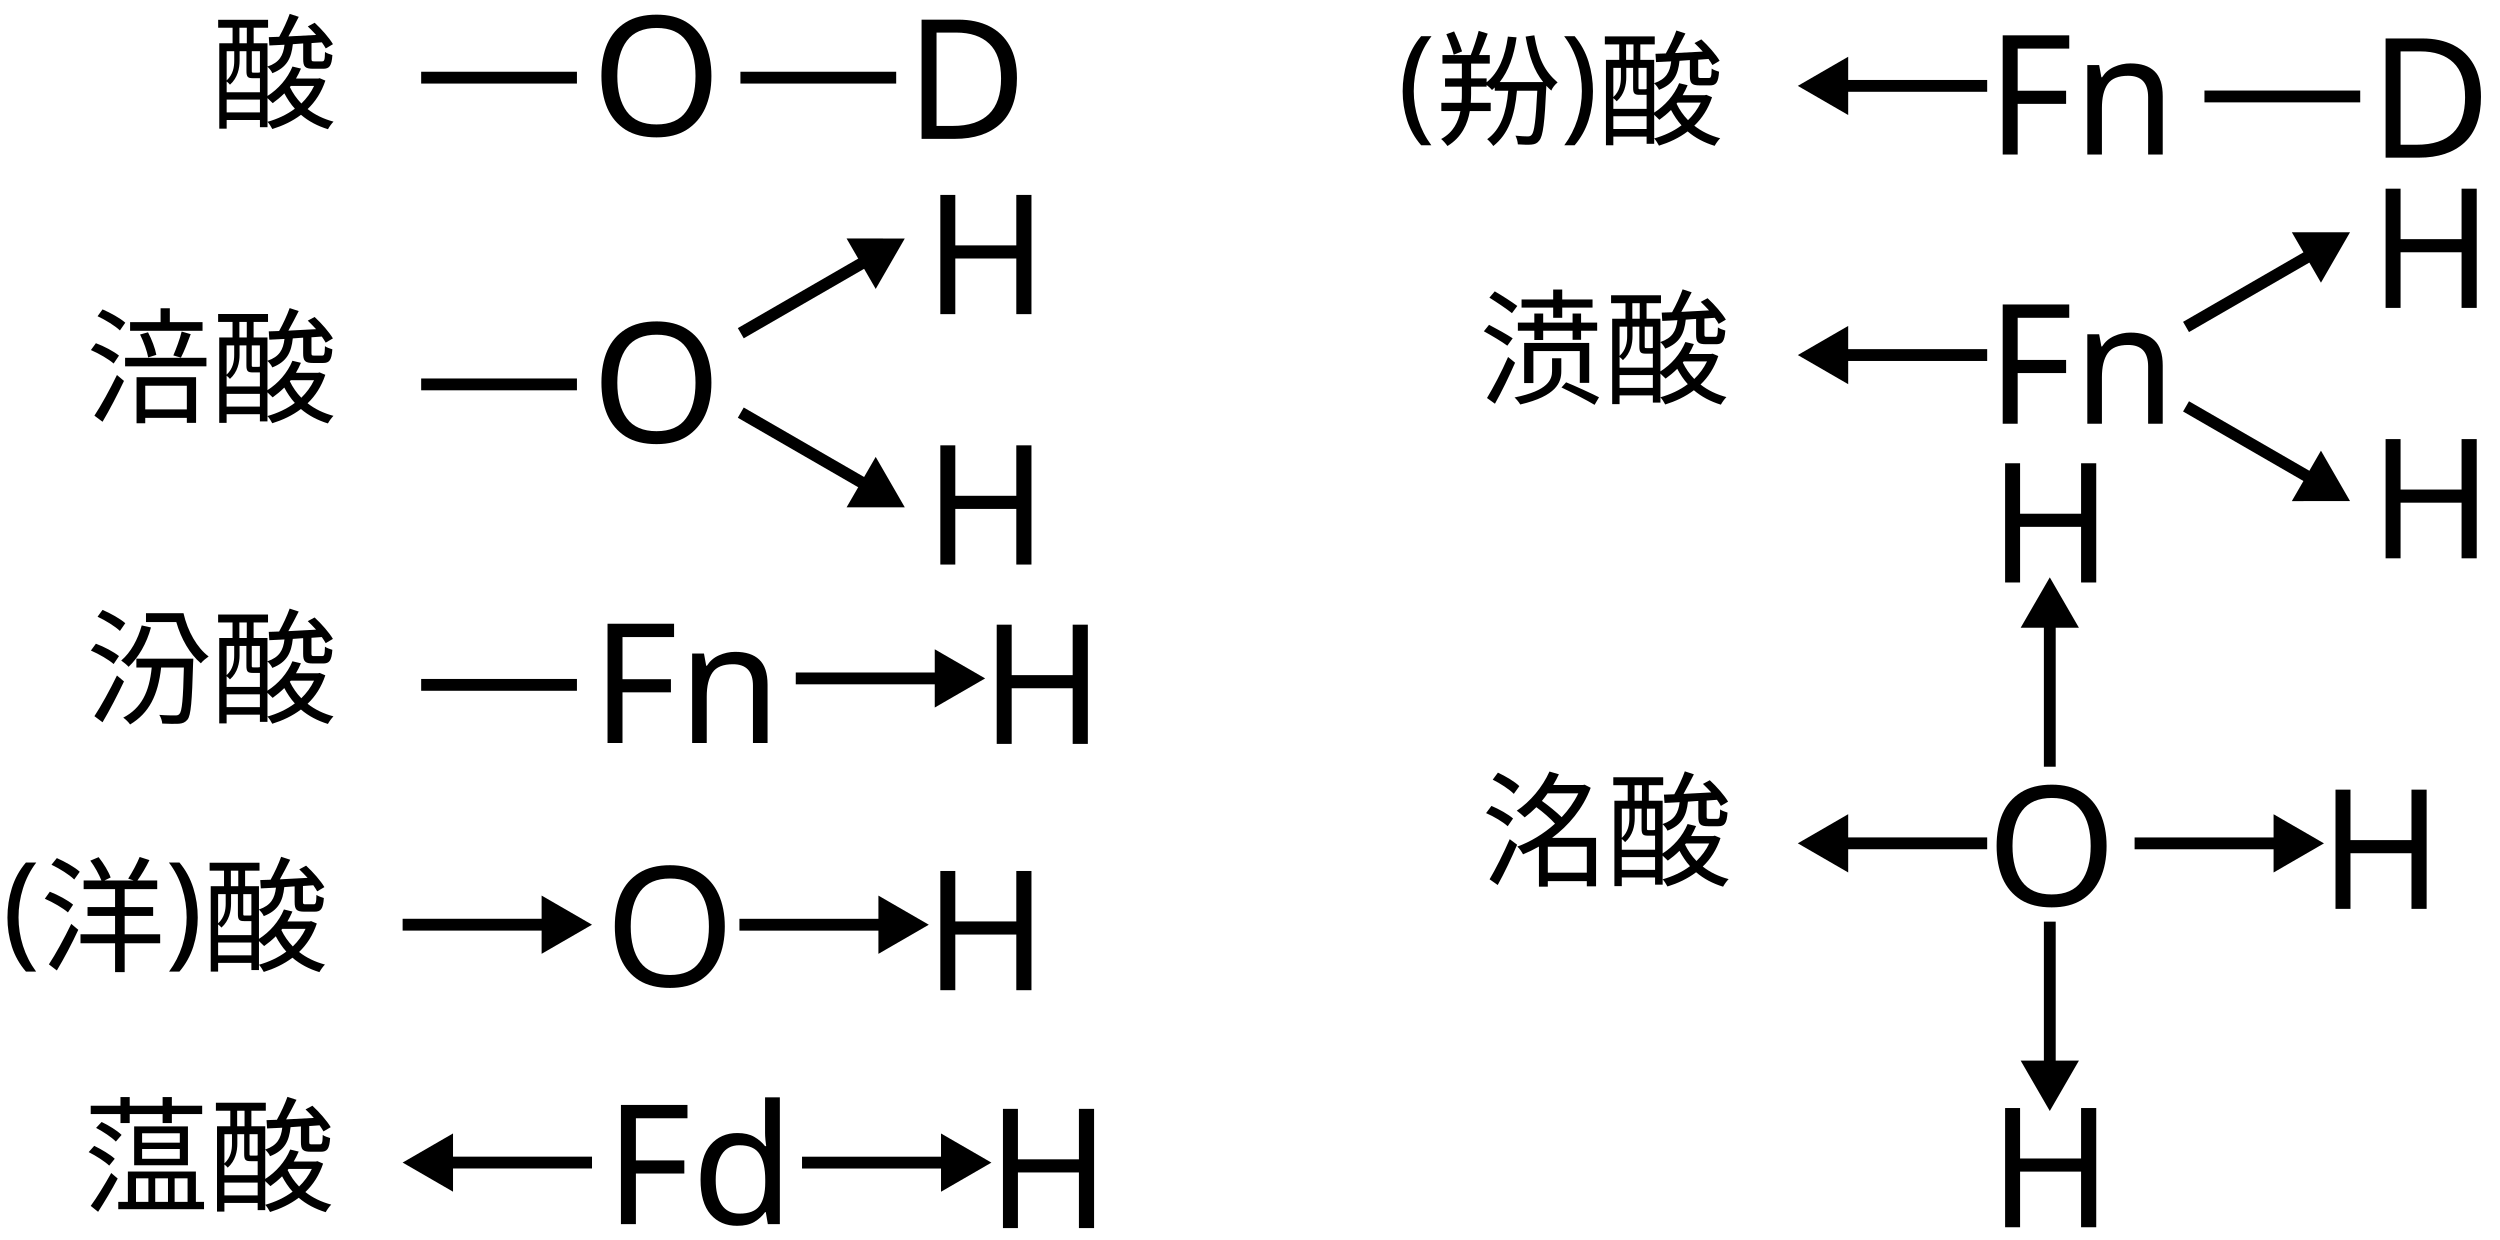
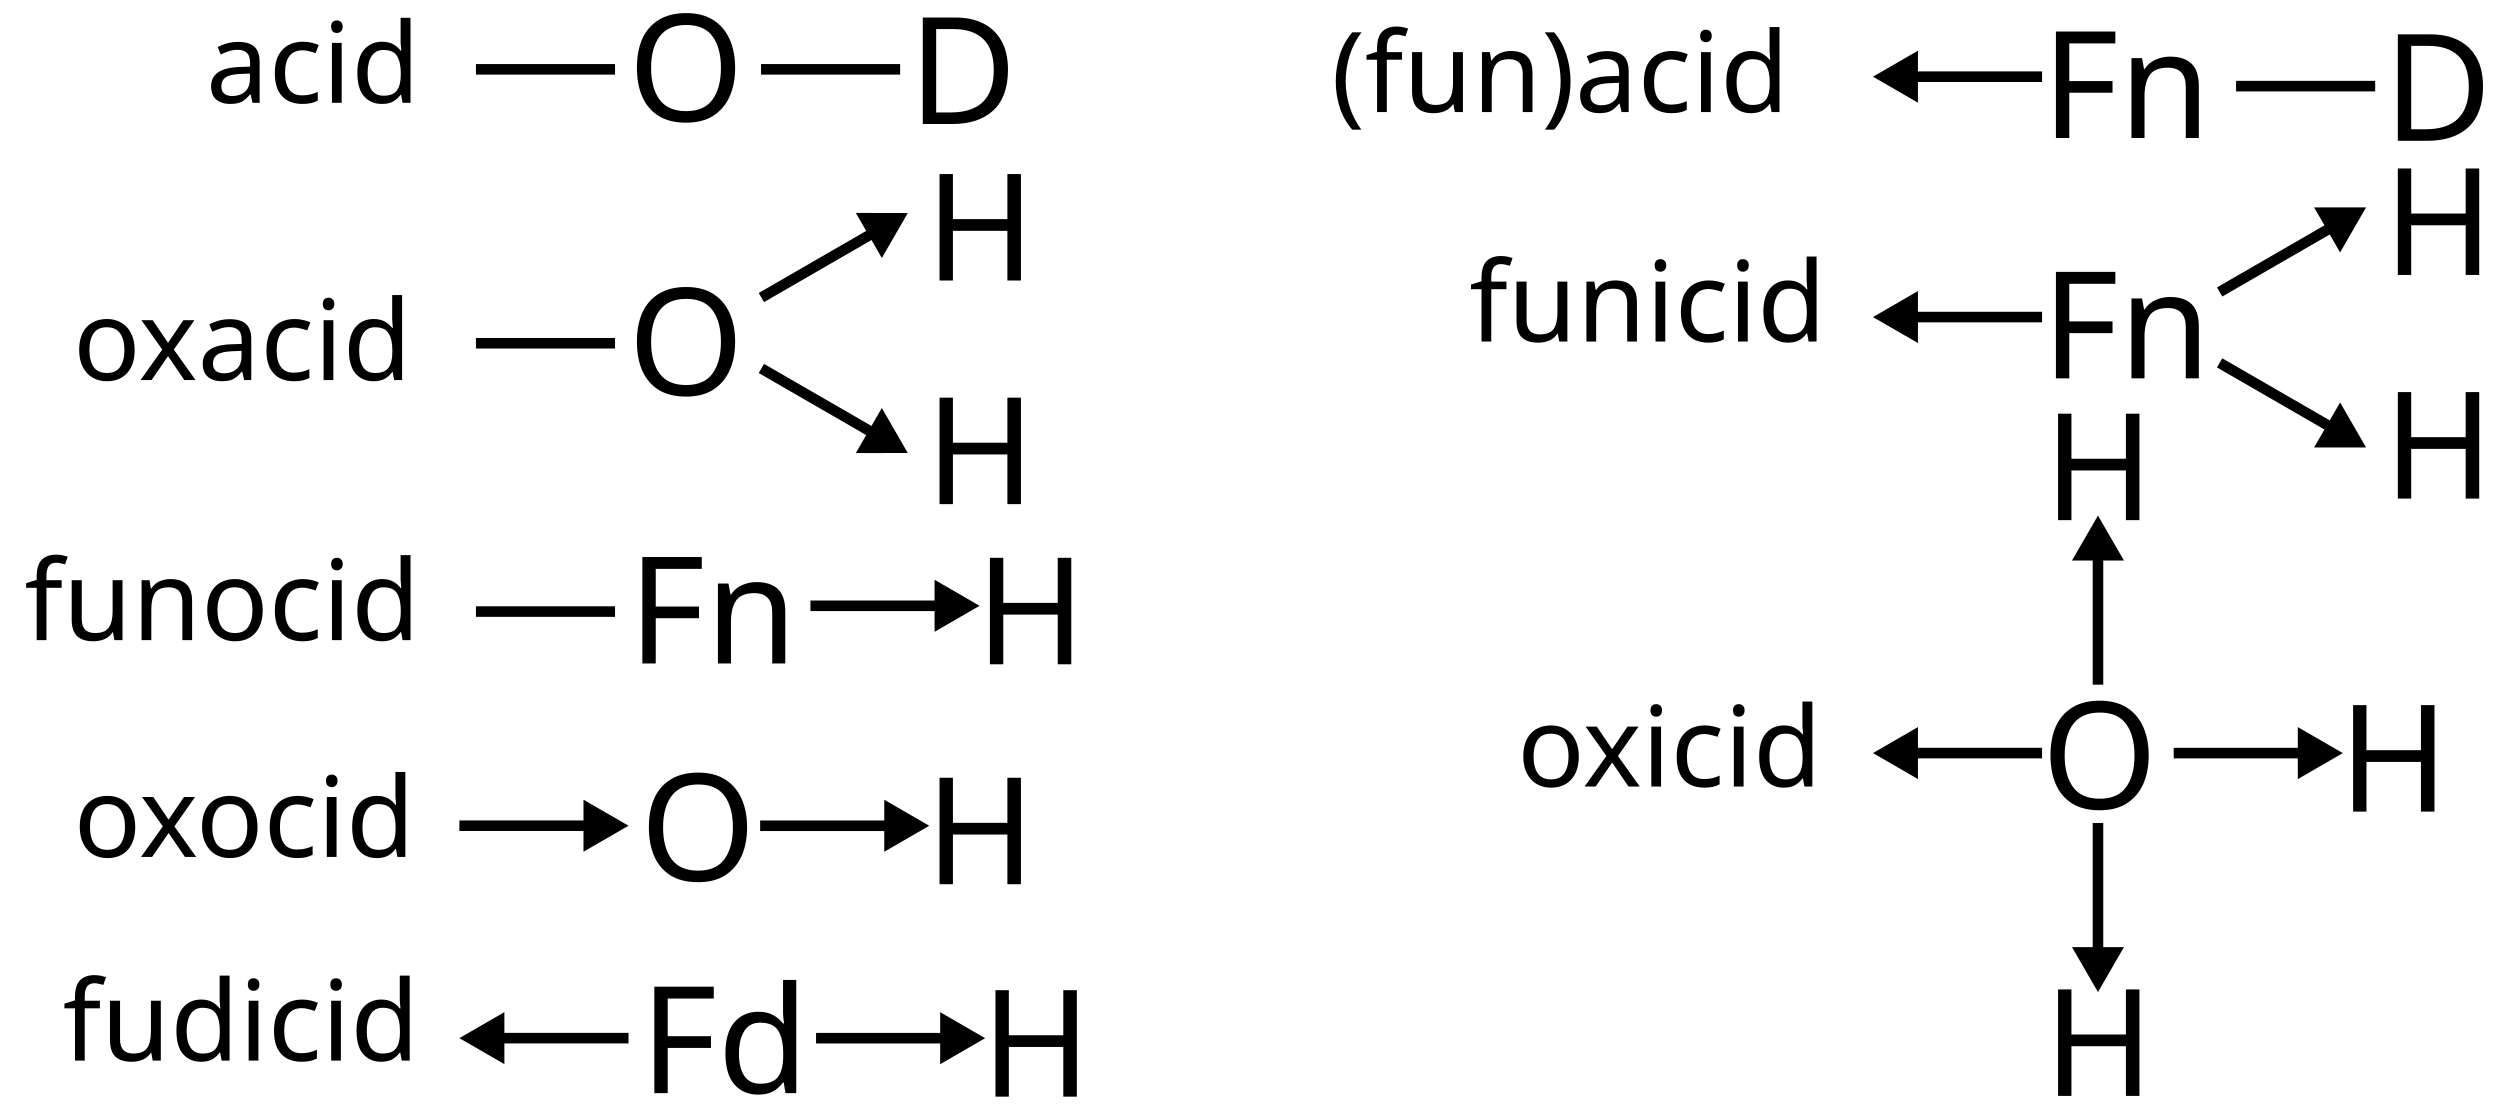
- <svg xmlns="http://www.w3.org/2000/svg" xmlns:xlink="http://www.w3.org/1999/xlink" width="211.331mm" height="104.743mm" viewBox="0 0 211.331 104.743" version="1.1" id="svg16626">
+ <svg xmlns="http://www.w3.org/2000/svg" xmlns:xlink="http://www.w3.org/1999/xlink" width="236.66mm" height="104.813mm" viewBox="0 0 236.66 104.813" version="1.1" id="svg16626">
  <defs id="defs16623">
    <marker style="overflow:visible" id="TriangleOutM" refX="0" refY="0" orient="auto">
      <path transform="scale(0.4)" style="fill:context-stroke;fill-rule:evenodd;stroke:context-stroke;stroke-width:1pt" d="M 5.77,0 -2.88,5 V -5 Z" id="path63567" />
    </marker>
    <marker style="overflow:visible" id="marker16567" refX="0" refY="0" orient="auto">
      <path transform="scale(0.4)" style="fill:context-stroke;fill-rule:evenodd;stroke:context-stroke;stroke-width:1pt" d="M 5.77,0 -2.88,5 V -5 Z" id="path16565" />
    </marker>
    <marker style="overflow:visible" id="marker16571" refX="0" refY="0" orient="auto">
      <path transform="scale(0.4)" style="fill:context-stroke;fill-rule:evenodd;stroke:context-stroke;stroke-width:1pt" d="M 5.77,0 -2.88,5 V -5 Z" id="path16569" />
    </marker>
    <marker style="overflow:visible" id="marker16575" refX="0" refY="0" orient="auto">
      <path transform="scale(0.4)" style="fill:context-stroke;fill-rule:evenodd;stroke:context-stroke;stroke-width:1pt" d="M 5.77,0 -2.88,5 V -5 Z" id="path16573" />
    </marker>
    <marker style="overflow:visible" id="marker16579" refX="0" refY="0" orient="auto">
      <path transform="scale(0.4)" style="fill:context-stroke;fill-rule:evenodd;stroke:context-stroke;stroke-width:1pt" d="M 5.77,0 -2.88,5 V -5 Z" id="path16577" />
    </marker>
  </defs>
-   <g id="layer1" transform="translate(-29.93712,-20.08155)">
-     <path style="fill:none;stroke:#000000;stroke-width:1;stroke-linecap:butt;stroke-linejoin:miter;stroke-miterlimit:4;stroke-dasharray:none;stroke-opacity:1" d="M 65.539,26.646 H 78.707" id="path9199" />
-     <text xml:space="preserve" style="font-size:14.111px;line-height:1.25;font-family:sans-serif;letter-spacing:0px;word-spacing:0px;stroke-width:0.265" x="79.917" y="31.555" id="use9201">
-       <tspan id="tspan43521" style="font-size:14.111px;stroke-width:0.265" x="79.917" y="31.555">O</tspan>
+   <g id="layer1" transform="translate(-4.608855,-20.08155)">
+     <path style="fill:none;stroke:#000000;stroke-width:1;stroke-linecap:butt;stroke-linejoin:miter;stroke-miterlimit:4;stroke-dasharray:none;stroke-opacity:1" d="m 49.664,26.646 h 13.167" id="path9199" />
+     <text xml:space="preserve" style="font-size:14.111px;line-height:1.25;font-family:sans-serif;letter-spacing:0px;word-spacing:0px;stroke-width:0.265" x="64.042" y="31.555" id="use9201">
+       <tspan id="tspan43521" style="font-size:14.111px;stroke-width:0.265" x="64.042" y="31.555">O</tspan>
    </text>
-     <path style="fill:none;stroke:#000000;stroke-width:1;stroke-linecap:butt;stroke-linejoin:miter;stroke-miterlimit:4;stroke-dasharray:none;stroke-opacity:1" d="m 92.527,26.646 h 13.167" id="path9203" />
-     <text xml:space="preserve" style="font-size:14.111px;line-height:1.25;font-family:sans-serif;letter-spacing:0px;word-spacing:0px;stroke-width:0.265" x="106.465" y="31.819" id="text10965">
-       <tspan id="tspan10963" style="font-size:14.111px;stroke-width:0.265" x="106.465" y="31.819">D</tspan>
+     <path style="fill:none;stroke:#000000;stroke-width:1;stroke-linecap:butt;stroke-linejoin:miter;stroke-miterlimit:4;stroke-dasharray:none;stroke-opacity:1" d="M 76.652,26.646 H 89.819" id="path9203" />
+     <text xml:space="preserve" style="font-size:14.111px;line-height:1.25;font-family:sans-serif;letter-spacing:0px;word-spacing:0px;stroke-width:0.265" x="90.59" y="31.819" id="text10965">
+       <tspan id="tspan10963" style="font-size:14.111px;stroke-width:0.265" x="90.59" y="31.819">D</tspan>
    </text>
-     <text xml:space="preserve" style="font-size:14.111px;line-height:1.25;font-family:sans-serif;letter-spacing:0px;word-spacing:0px;stroke-width:0.265" x="108.052" y="103.786" id="text11089">
-       <tspan id="tspan11087" style="font-size:14.111px;stroke-width:0.265" x="108.052" y="103.786">H</tspan>
+     <text xml:space="preserve" style="font-size:14.111px;line-height:1.25;font-family:sans-serif;letter-spacing:0px;word-spacing:0px;stroke-width:0.265" x="92.177" y="103.786" id="text11089">
+       <tspan id="tspan11087" style="font-size:14.111px;stroke-width:0.265" x="92.177" y="103.786">H</tspan>
    </text>
-     <path style="fill:none;stroke:#000000;stroke-width:1;stroke-linecap:butt;stroke-linejoin:miter;stroke-miterlimit:4;stroke-dasharray:none;stroke-opacity:1;marker-end:url(#TriangleOutM)" d="M 63.972,98.248 H 77.14" id="path12309" />
-     <path style="fill:none;stroke:#000000;stroke-width:1;stroke-linecap:butt;stroke-linejoin:miter;stroke-miterlimit:4;stroke-dasharray:none;stroke-opacity:1;marker-end:url(#TriangleOutM)" d="m 92.443,98.251 h 13.167" id="path12311" />
-     <text xml:space="preserve" style="font-size:14.111px;line-height:1.25;font-family:sans-serif;letter-spacing:0px;word-spacing:0px;stroke-width:0.265" x="81.052" y="103.454" id="use12313">
-       <tspan id="tspan43529" style="font-size:14.111px;stroke-width:0.265" x="81.052" y="103.454">O</tspan>
+     <path style="fill:none;stroke:#000000;stroke-width:1;stroke-linecap:butt;stroke-linejoin:miter;stroke-miterlimit:4;stroke-dasharray:none;stroke-opacity:1;marker-end:url(#TriangleOutM)" d="m 48.097,98.248 h 13.167" id="path12309" />
+     <path style="fill:none;stroke:#000000;stroke-width:1;stroke-linecap:butt;stroke-linejoin:miter;stroke-miterlimit:4;stroke-dasharray:none;stroke-opacity:1;marker-end:url(#TriangleOutM)" d="M 76.568,98.251 H 89.735" id="path12311" />
+     <text xml:space="preserve" style="font-size:14.111px;line-height:1.25;font-family:sans-serif;letter-spacing:0px;word-spacing:0px;stroke-width:0.265" x="65.177" y="103.454" id="use12313">
+       <tspan id="tspan43529" style="font-size:14.111px;stroke-width:0.265" x="65.177" y="103.454">O</tspan>
    </text>
-     <text xml:space="preserve" style="font-size:10.583px;line-height:1.25;font-family:sans-serif;letter-spacing:0px;word-spacing:0px;stroke-width:0.265" x="47.799" y="30.16" id="text31125">
-       <tspan id="tspan31123" style="font-size:10.583px;stroke-width:0.265" x="47.799" y="30.16">酸</tspan>
+     <text xml:space="preserve" style="font-size:10.583px;line-height:1.25;font-family:sans-serif;letter-spacing:0px;word-spacing:0px;stroke-width:0.265" x="24.109" y="29.815" id="text31125">
+       <tspan id="tspan31123" style="font-size:10.583px;stroke-width:0.265" x="24.109" y="29.815">acid</tspan>
    </text>
-     <path style="fill:none;stroke:#000000;stroke-width:1;stroke-linecap:butt;stroke-linejoin:miter;stroke-miterlimit:4;stroke-dasharray:none;stroke-opacity:1" d="M 65.539,52.575 H 78.707" id="path18464" />
-     <text xml:space="preserve" style="font-size:14.111px;line-height:1.25;font-family:sans-serif;letter-spacing:0px;word-spacing:0px;stroke-width:0.265" x="79.917" y="57.484" id="text18468">
-       <tspan id="tspan18466" style="font-size:14.111px;stroke-width:0.265" x="79.917" y="57.484">O</tspan>
+     <path style="fill:none;stroke:#000000;stroke-width:1;stroke-linecap:butt;stroke-linejoin:miter;stroke-miterlimit:4;stroke-dasharray:none;stroke-opacity:1" d="m 49.664,52.575 h 13.167" id="path18464" />
+     <text xml:space="preserve" style="font-size:14.111px;line-height:1.25;font-family:sans-serif;letter-spacing:0px;word-spacing:0px;stroke-width:0.265" x="64.042" y="57.484" id="text18468">
+       <tspan id="tspan18466" style="font-size:14.111px;stroke-width:0.265" x="64.042" y="57.484">O</tspan>
    </text>
-     <text xml:space="preserve" style="font-size:14.111px;line-height:1.25;font-family:sans-serif;letter-spacing:0px;word-spacing:0px;stroke-width:0.265" x="108.052" y="67.803" id="text18472">
-       <tspan id="tspan18470" style="font-size:14.111px;stroke-width:0.265" x="108.052" y="67.803">H</tspan>
+     <text xml:space="preserve" style="font-size:14.111px;line-height:1.25;font-family:sans-serif;letter-spacing:0px;word-spacing:0px;stroke-width:0.265" x="92.177" y="67.803" id="text18472">
+       <tspan id="tspan18470" style="font-size:14.111px;stroke-width:0.265" x="92.177" y="67.803">H</tspan>
    </text>
-     <text xml:space="preserve" style="font-size:14.111px;line-height:1.25;font-family:sans-serif;letter-spacing:0px;word-spacing:0px;stroke-width:0.265" x="108.052" y="46.636" id="text18478">
-       <tspan id="tspan18476" style="font-size:14.111px;stroke-width:0.265" x="108.052" y="46.636">H</tspan>
+     <text xml:space="preserve" style="font-size:14.111px;line-height:1.25;font-family:sans-serif;letter-spacing:0px;word-spacing:0px;stroke-width:0.265" x="92.177" y="46.636" id="text18478">
+       <tspan id="tspan18476" style="font-size:14.111px;stroke-width:0.265" x="92.177" y="46.636">H</tspan>
    </text>
-     <path style="fill:none;stroke:#000000;stroke-width:1;stroke-linecap:butt;stroke-linejoin:miter;stroke-miterlimit:4;stroke-dasharray:none;stroke-opacity:1;marker-end:url(#TriangleOutM)" d="M 92.557,48.248 103.96,41.664" id="path18480" />
-     <use x="0" y="0" xlink:href="#path18480" id="use18562" transform="matrix(1,0,0,-1,-4.1654524e-6,103.21)" width="100%" height="100%" />
-     <path style="fill:none;stroke:#000000;stroke-width:1;stroke-linecap:butt;stroke-linejoin:miter;stroke-miterlimit:4;stroke-dasharray:none;stroke-opacity:1" d="M 65.539,77.975 H 78.707" id="path18564" />
-     <text xml:space="preserve" style="font-size:14.111px;line-height:1.25;font-family:sans-serif;letter-spacing:0px;word-spacing:0px;stroke-width:0.265" x="79.917" y="82.884" id="text18568">
-       <tspan id="tspan18566" style="font-size:14.111px;stroke-width:0.265" x="79.917" y="82.884">Fn</tspan>
+     <path style="fill:none;stroke:#000000;stroke-width:1;stroke-linecap:butt;stroke-linejoin:miter;stroke-miterlimit:4;stroke-dasharray:none;stroke-opacity:1;marker-end:url(#TriangleOutM)" d="M 76.682,48.248 88.085,41.664" id="path18480" />
+     <use x="0" y="0" xlink:href="#path18480" id="use18562" transform="matrix(1,0,0,-1,-4.1666667e-6,103.21)" width="100%" height="100%" />
+     <path style="fill:none;stroke:#000000;stroke-width:1;stroke-linecap:butt;stroke-linejoin:miter;stroke-miterlimit:4;stroke-dasharray:none;stroke-opacity:1" d="m 49.664,77.975 h 13.167" id="path18564" />
+     <text xml:space="preserve" style="font-size:14.111px;line-height:1.25;font-family:sans-serif;letter-spacing:0px;word-spacing:0px;stroke-width:0.265" x="64.042" y="82.884" id="text18568">
+       <tspan id="tspan18566" style="font-size:14.111px;stroke-width:0.265" x="64.042" y="82.884">Fn</tspan>
    </text>
-     <text xml:space="preserve" style="font-size:14.111px;line-height:1.25;font-family:sans-serif;letter-spacing:0px;word-spacing:0px;stroke-width:0.265" x="112.815" y="82.964" id="text18850">
-       <tspan id="tspan18848" style="font-size:14.111px;stroke-width:0.265" x="112.815" y="82.964">H</tspan>
+     <text xml:space="preserve" style="font-size:14.111px;line-height:1.25;font-family:sans-serif;letter-spacing:0px;word-spacing:0px;stroke-width:0.265" x="96.94" y="82.964" id="text18850">
+       <tspan id="tspan18848" style="font-size:14.111px;stroke-width:0.265" x="96.94" y="82.964">H</tspan>
    </text>
-     <path style="fill:none;stroke:#000000;stroke-width:1;stroke-linecap:butt;stroke-linejoin:miter;stroke-miterlimit:4;stroke-dasharray:none;stroke-opacity:1;marker-end:url(#TriangleOutM)" d="M 97.205,77.429 H 110.373" id="path18852" />
+     <path style="fill:none;stroke:#000000;stroke-width:1;stroke-linecap:butt;stroke-linejoin:miter;stroke-miterlimit:4;stroke-dasharray:none;stroke-opacity:1;marker-end:url(#TriangleOutM)" d="M 81.33,77.429 H 94.498" id="path18852" />
    <text xml:space="preserve" style="font-size:14.111px;line-height:1.25;font-family:sans-serif;letter-spacing:0px;word-spacing:0px;stroke-width:0.265" x="197.854" y="33.143" id="text18856">
      <tspan id="tspan18854" style="font-size:14.111px;stroke-width:0.265" x="197.854" y="33.143">Fn</tspan>
    </text>
    <path style="fill:none;stroke:#000000;stroke-width:1;stroke-linecap:butt;stroke-linejoin:miter;stroke-miterlimit:4;stroke-dasharray:none;stroke-opacity:1" d="m 216.285,28.235 h 13.167" id="path18858" />
    <text xml:space="preserve" style="font-size:14.111px;line-height:1.25;font-family:sans-serif;letter-spacing:0px;word-spacing:0px;stroke-width:0.265" x="230.222" y="33.408" id="text18862">
      <tspan id="tspan18860" style="font-size:14.111px;stroke-width:0.265" x="230.222" y="33.408">D</tspan>
    </text>
-     <use x="0" y="0" xlink:href="#path12309" id="use19530" transform="matrix(-1,0,0,1,261.8902,-70.907)" width="100%" height="100%" />
-     <text xml:space="preserve" style="font-size:10.583px;line-height:1.25;font-family:sans-serif;letter-spacing:0px;word-spacing:0px;stroke-width:0.265" x="30.146" y="100.539" id="text19614">
-       <tspan id="tspan19612" style="font-size:10.583px;stroke-width:0.265" x="30.146" y="100.539">(洋)酸</tspan>
+     <use x="0" y="0" xlink:href="#path12309" id="use19530" transform="matrix(-1,0,0,1,246.0152,-70.907)" width="100%" height="100%" />
+     <text xml:space="preserve" style="font-size:10.583px;line-height:1.25;font-family:sans-serif;letter-spacing:0px;word-spacing:0px;stroke-width:0.265" x="11.583" y="101.205" id="text19614">
+       <tspan id="tspan19612" style="font-size:10.583px;stroke-width:0.265" x="11.583" y="101.205">oxocid</tspan>
    </text>
-     <text xml:space="preserve" style="font-size:10.583px;line-height:1.25;font-family:sans-serif;letter-spacing:0px;word-spacing:0px;stroke-width:0.265" x="37.216" y="55.031" id="text19844">
-       <tspan id="tspan19842" style="font-size:10.583px;stroke-width:0.265" x="37.216" y="55.031">涪酸</tspan>
+     <text xml:space="preserve" style="font-size:10.583px;line-height:1.25;font-family:sans-serif;letter-spacing:0px;word-spacing:0px;stroke-width:0.265" x="11.526" y="56.065" id="text19844">
+       <tspan id="tspan19842" style="font-size:10.583px;stroke-width:0.265" x="11.526" y="56.065">oxacid</tspan>
    </text>
-     <text xml:space="preserve" style="font-size:10.583px;line-height:1.25;font-family:sans-serif;letter-spacing:0px;word-spacing:0px;stroke-width:0.265" x="37.216" y="80.431" id="text20112">
-       <tspan id="tspan20110" style="font-size:10.583px;stroke-width:0.265" x="37.216" y="80.431">汾酸</tspan>
+     <text xml:space="preserve" style="font-size:10.583px;line-height:1.25;font-family:sans-serif;letter-spacing:0px;word-spacing:0px;stroke-width:0.265" x="6.927" y="80.68" id="text20112">
+       <tspan id="tspan20110" style="font-size:10.583px;stroke-width:0.265" x="6.927" y="80.68">funocid</tspan>
    </text>
-     <text xml:space="preserve" style="font-size:10.583px;line-height:1.25;font-family:sans-serif;letter-spacing:0px;word-spacing:0px;stroke-width:0.265" x="148.084" y="30.69" id="text20116">
-       <tspan id="tspan20114" style="font-size:10.583px;stroke-width:0.265" x="148.084" y="30.69">(羒)酸</tspan>
+     <text xml:space="preserve" style="font-size:10.583px;line-height:1.25;font-family:sans-serif;letter-spacing:0px;word-spacing:0px;stroke-width:0.265" x="130.638" y="30.69" id="text20116">
+       <tspan id="tspan20114" style="font-size:10.583px;stroke-width:0.265" x="130.638" y="30.69">(fun)acid</tspan>
    </text>
    <text xml:space="preserve" style="font-size:14.111px;line-height:1.25;font-family:sans-serif;letter-spacing:0px;word-spacing:0px;stroke-width:0.265" x="197.854" y="96.643" id="text23112">
      <tspan id="tspan23110" style="font-size:14.111px;stroke-width:0.265" x="197.854" y="96.643">O</tspan>
    </text>
-     <text xml:space="preserve" style="font-size:10.583px;line-height:1.25;font-family:sans-serif;letter-spacing:0px;word-spacing:0px;stroke-width:0.265" x="155.153" y="94.19" id="text23128">
-       <tspan id="tspan23126" style="font-size:10.583px;stroke-width:0.265" x="155.153" y="94.19">洺酸</tspan>
+     <text xml:space="preserve" style="font-size:10.583px;line-height:1.25;font-family:sans-serif;letter-spacing:0px;word-spacing:0px;stroke-width:0.265" x="148.233" y="94.535" id="text23128">
+       <tspan id="tspan23126" style="font-size:10.583px;stroke-width:0.265" x="148.233" y="94.535">oxicid</tspan>
    </text>
    <text xml:space="preserve" style="font-size:14.111px;line-height:1.25;font-family:sans-serif;letter-spacing:0px;word-spacing:0px;stroke-width:0.265" x="225.989" y="96.908" id="text23372">
      <tspan id="tspan23370" style="font-size:14.111px;stroke-width:0.265" x="225.989" y="96.908">H</tspan>
    </text>
    <path style="fill:none;stroke:#000000;stroke-width:1;stroke-linecap:butt;stroke-linejoin:miter;stroke-miterlimit:4;stroke-dasharray:none;stroke-opacity:1;marker-end:url(#TriangleOutM)" d="m 210.38,91.373 h 13.167" id="path23374" />
    <path style="fill:none;stroke:#000000;stroke-width:1;stroke-linecap:butt;stroke-linejoin:miter;stroke-miterlimit:4;stroke-dasharray:none;stroke-opacity:1;marker-end:url(#TriangleOutM)" d="M 203.211,84.894 V 71.727" id="path23462" />
    <use x="0" y="0" xlink:href="#path23462" id="use23464" transform="matrix(1,0,0,-1,1.2499027e-6,182.8841)" width="100%" height="100%" />
    <text xml:space="preserve" style="font-size:14.111px;line-height:1.25;font-family:sans-serif;letter-spacing:0px;word-spacing:0px;stroke-width:0.265" x="198.057" y="69.32" id="text23468">
      <tspan id="tspan23466" style="font-size:14.111px;stroke-width:0.265" x="198.057" y="69.32">H</tspan>
    </text>
    <text xml:space="preserve" style="font-size:14.111px;line-height:1.25;font-family:sans-serif;letter-spacing:0px;word-spacing:0px;stroke-width:0.265" x="198.057" y="123.825" id="text23472">
      <tspan id="tspan23470" style="font-size:14.111px;stroke-width:0.265" x="198.057" y="123.825">H</tspan>
    </text>
    <use x="0" y="0" xlink:href="#use19530" id="use38486" transform="translate(1.2499027e-6,64.02917)" width="100%" height="100%" />
    <text xml:space="preserve" style="font-size:14.111px;line-height:1.25;font-family:sans-serif;letter-spacing:0px;word-spacing:0px;stroke-width:0.265" x="197.854" y="55.898" id="text38490">
      <tspan id="tspan38488" style="font-size:14.111px;stroke-width:0.265" x="197.854" y="55.898">Fn</tspan>
    </text>
-     <use x="0" y="0" xlink:href="#path12309" id="use38498" transform="matrix(-1,0,0,1,261.8902,-48.15282)" width="100%" height="100%" />
-     <text xml:space="preserve" style="font-size:10.583px;line-height:1.25;font-family:sans-serif;letter-spacing:0px;word-spacing:0px;stroke-width:0.265" x="154.963" y="53.445" id="text38502">
-       <tspan id="tspan38500" style="font-size:10.583px;stroke-width:0.265" x="154.963" y="53.445">𣸣酸</tspan>
+     <use x="0" y="0" xlink:href="#path12309" id="use38498" transform="matrix(-1,0,0,1,246.0152,-48.15282)" width="100%" height="100%" />
+     <text xml:space="preserve" style="font-size:10.583px;line-height:1.25;font-family:sans-serif;letter-spacing:0px;word-spacing:0px;stroke-width:0.265" x="143.701" y="52.41" id="text38502">
+       <tspan id="tspan38500" style="font-size:10.583px;stroke-width:0.265" x="143.701" y="52.41">funicid</tspan>
    </text>
    <text xml:space="preserve" style="font-size:14.111px;line-height:1.25;font-family:sans-serif;letter-spacing:0px;word-spacing:0px;stroke-width:0.265" x="230.222" y="67.275" id="text40192">
      <tspan id="tspan40190" style="font-size:14.111px;stroke-width:0.265" x="230.222" y="67.275">H</tspan>
    </text>
    <text xml:space="preserve" style="font-size:14.111px;line-height:1.25;font-family:sans-serif;letter-spacing:0px;word-spacing:0px;stroke-width:0.265" x="230.222" y="46.108" id="text40196">
      <tspan id="tspan40194" style="font-size:14.111px;stroke-width:0.265" x="230.222" y="46.108">H</tspan>
    </text>
    <path style="fill:none;stroke:#000000;stroke-width:1;stroke-linecap:butt;stroke-linejoin:miter;stroke-miterlimit:4;stroke-dasharray:none;stroke-opacity:1;marker-end:url(#TriangleOutM)" d="m 214.727,47.72 11.403,-6.584" id="path40198" />
-     <use x="0" y="0" xlink:href="#path18480" id="use40200" transform="matrix(1,0,0,-1,122.1704,102.6822)" width="100%" height="100%" />
-     <text xml:space="preserve" style="font-size:14.111px;line-height:1.25;font-family:sans-serif;letter-spacing:0px;word-spacing:0px;stroke-width:0.265" x="113.344" y="123.894" id="text60376">
-       <tspan id="tspan60374" style="font-size:14.111px;stroke-width:0.265" x="113.344" y="123.894">H</tspan>
+     <use x="0" y="0" xlink:href="#path18480" id="use40200" transform="matrix(1,0,0,-1,138.0454,102.6822)" width="100%" height="100%" />
+     <text xml:space="preserve" style="font-size:14.111px;line-height:1.25;font-family:sans-serif;letter-spacing:0px;word-spacing:0px;stroke-width:0.265" x="97.469" y="123.894" id="text60376">
+       <tspan id="tspan60374" style="font-size:14.111px;stroke-width:0.265" x="97.469" y="123.894">H</tspan>
    </text>
-     <path style="fill:none;stroke:#000000;stroke-width:1;stroke-linecap:butt;stroke-linejoin:miter;stroke-miterlimit:4;stroke-dasharray:none;stroke-opacity:1;marker-end:url(#TriangleOutM)" d="M 79.981,118.356 H 66.813" id="path60378" />
-     <path style="fill:none;stroke:#000000;stroke-width:1;stroke-linecap:butt;stroke-linejoin:miter;stroke-miterlimit:4;stroke-dasharray:none;stroke-opacity:1;marker-end:url(#TriangleOutM)" d="M 97.734,118.36 H 110.902" id="path60380" />
-     <text xml:space="preserve" style="font-size:14.111px;line-height:1.25;font-family:sans-serif;letter-spacing:0px;word-spacing:0px;stroke-width:0.265" x="81.052" y="123.562" id="text60384">
-       <tspan id="tspan60382" style="font-size:14.111px;stroke-width:0.265" x="81.052" y="123.562">Fd</tspan>
+     <path style="fill:none;stroke:#000000;stroke-width:1;stroke-linecap:butt;stroke-linejoin:miter;stroke-miterlimit:4;stroke-dasharray:none;stroke-opacity:1;marker-end:url(#TriangleOutM)" d="M 64.106,118.356 H 50.938" id="path60378" />
+     <path style="fill:none;stroke:#000000;stroke-width:1;stroke-linecap:butt;stroke-linejoin:miter;stroke-miterlimit:4;stroke-dasharray:none;stroke-opacity:1;marker-end:url(#TriangleOutM)" d="M 81.859,118.36 H 95.027" id="path60380" />
+     <text xml:space="preserve" style="font-size:14.111px;line-height:1.25;font-family:sans-serif;letter-spacing:0px;word-spacing:0px;stroke-width:0.265" x="65.177" y="123.562" id="text60384">
+       <tspan id="tspan60382" style="font-size:14.111px;stroke-width:0.265" x="65.177" y="123.562">Fd</tspan>
    </text>
-     <text xml:space="preserve" style="font-size:10.583px;line-height:1.25;font-family:sans-serif;letter-spacing:0px;word-spacing:0px;stroke-width:0.265" x="37.026" y="121.706" id="text60580">
-       <tspan id="tspan60578" style="font-size:10.583px;stroke-width:0.265" x="37.026" y="121.706">蕰酸</tspan>
+     <text xml:space="preserve" style="font-size:10.583px;line-height:1.25;font-family:sans-serif;letter-spacing:0px;word-spacing:0px;stroke-width:0.265" x="10.549" y="120.487" id="text60580">
+       <tspan id="tspan60578" style="font-size:10.583px;stroke-width:0.265" x="10.549" y="120.487">fudicid</tspan>
    </text>
  </g>
</svg>
